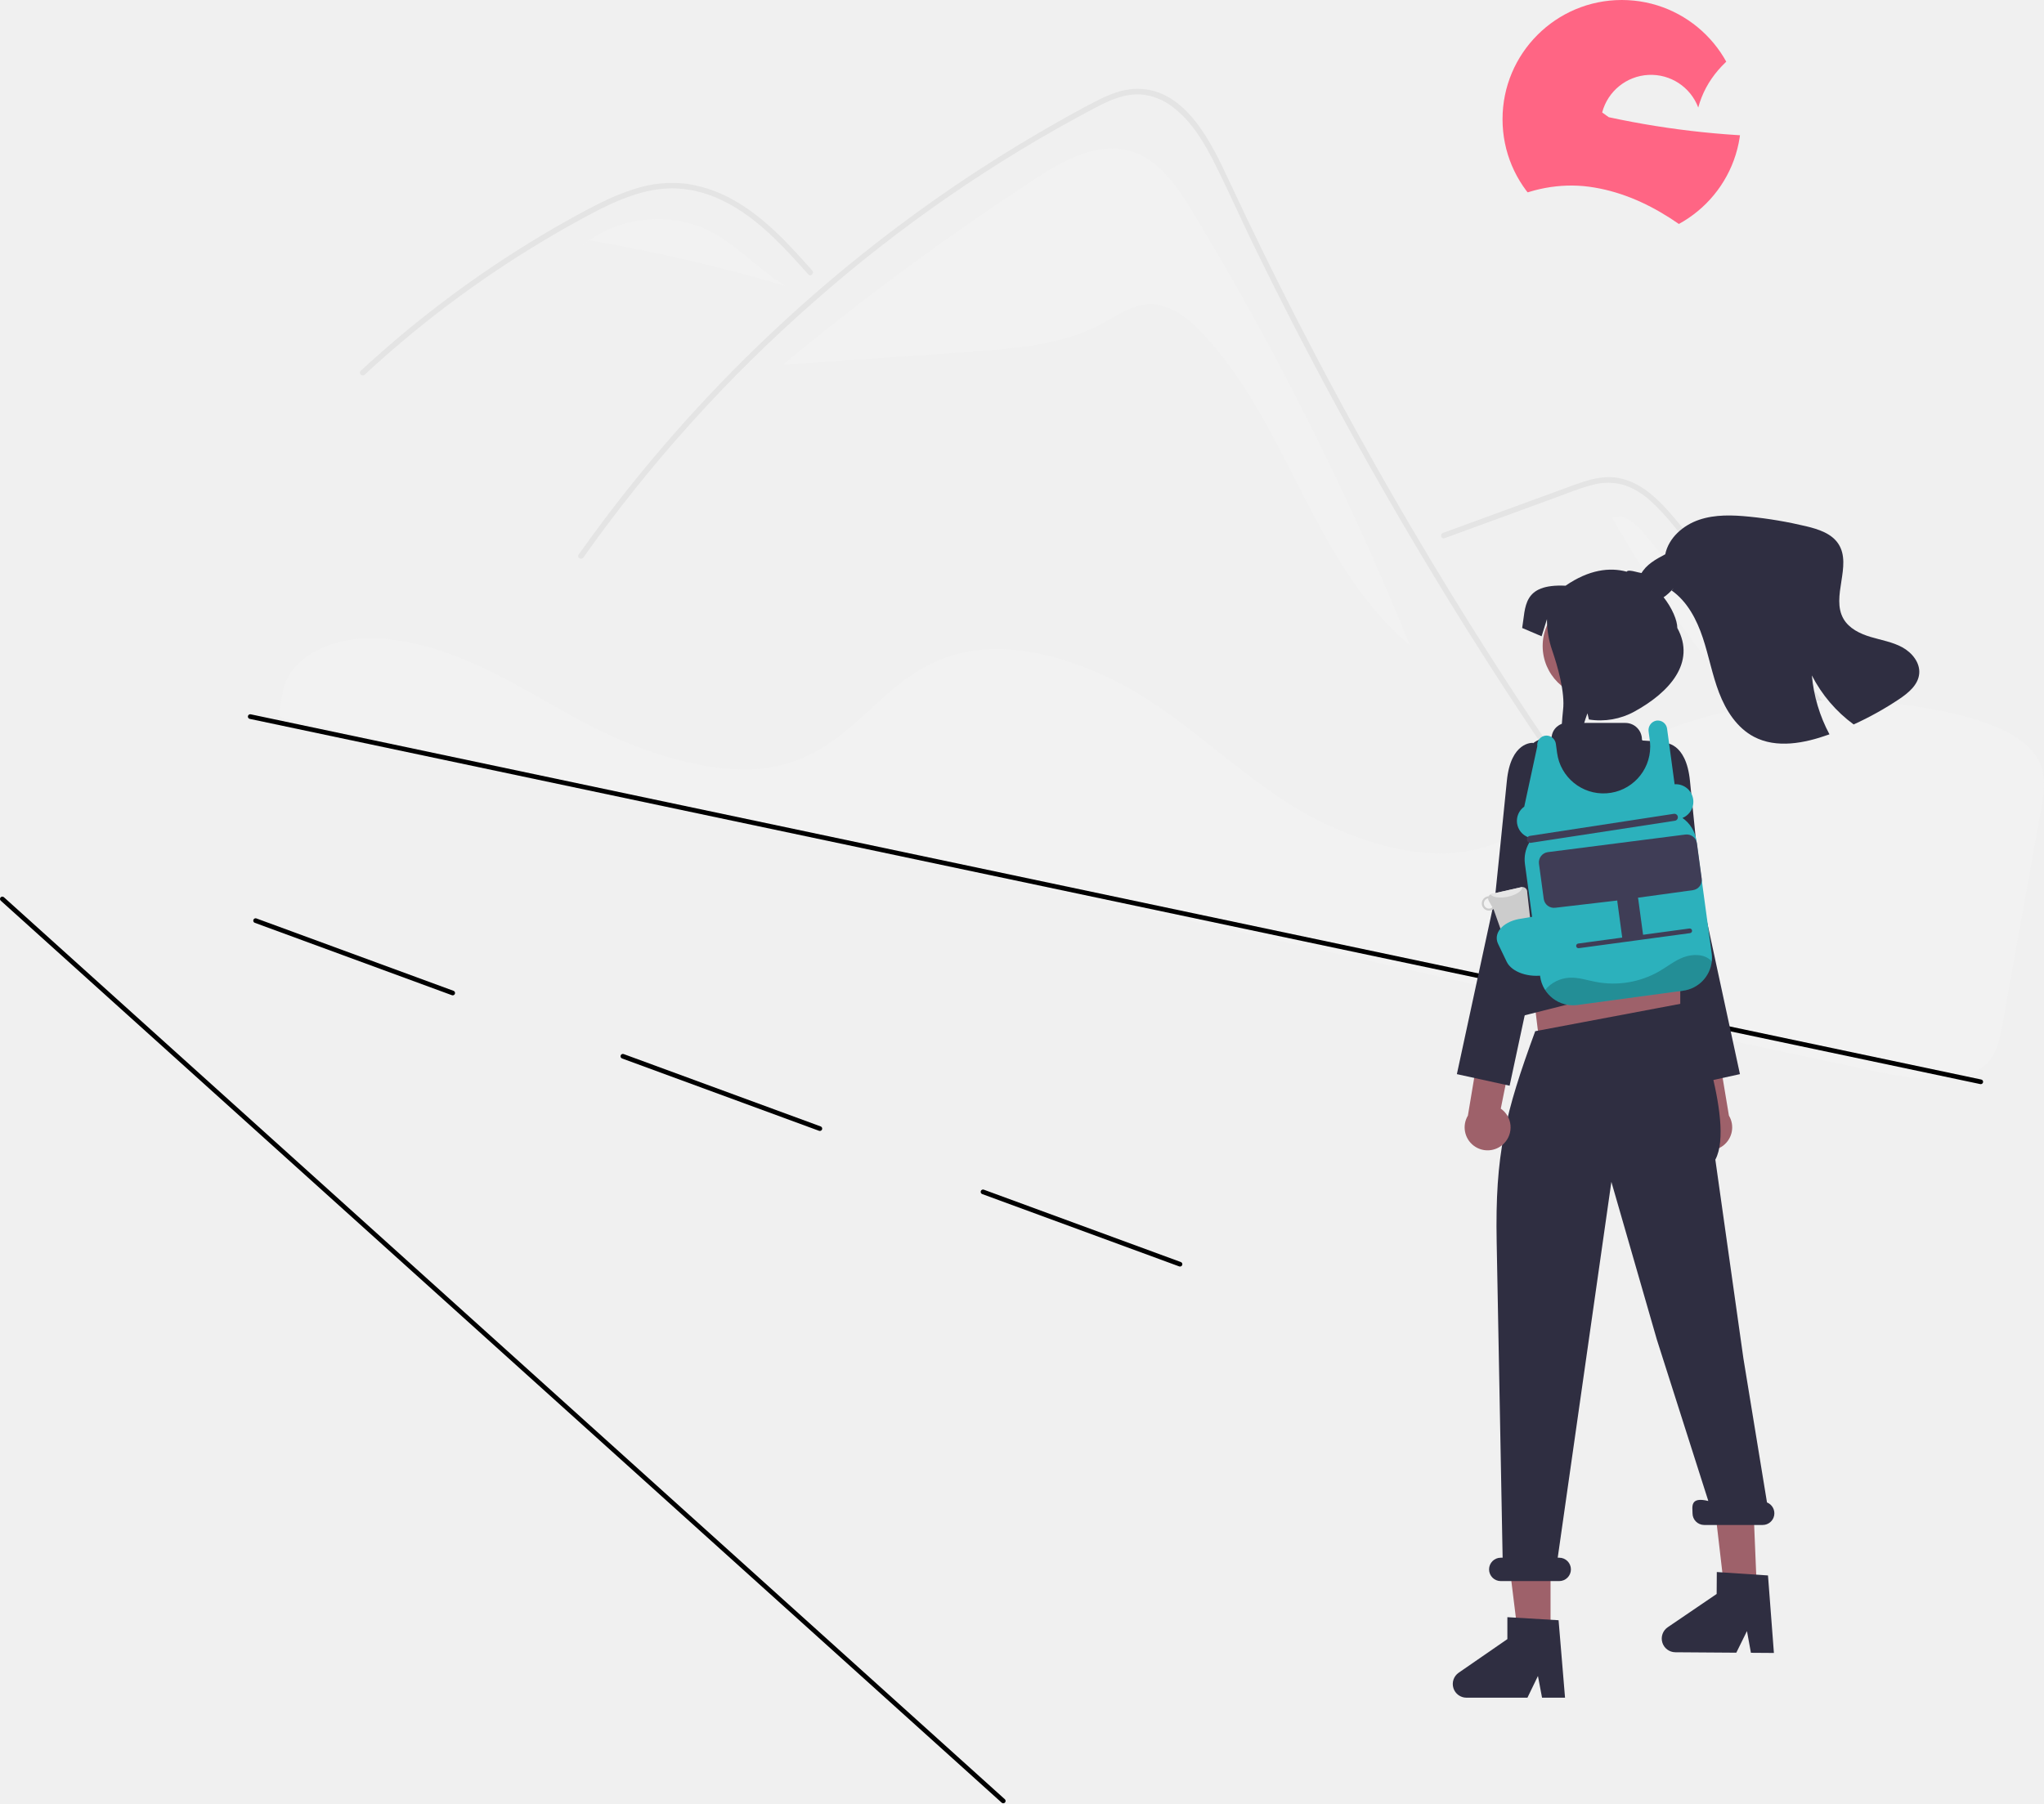
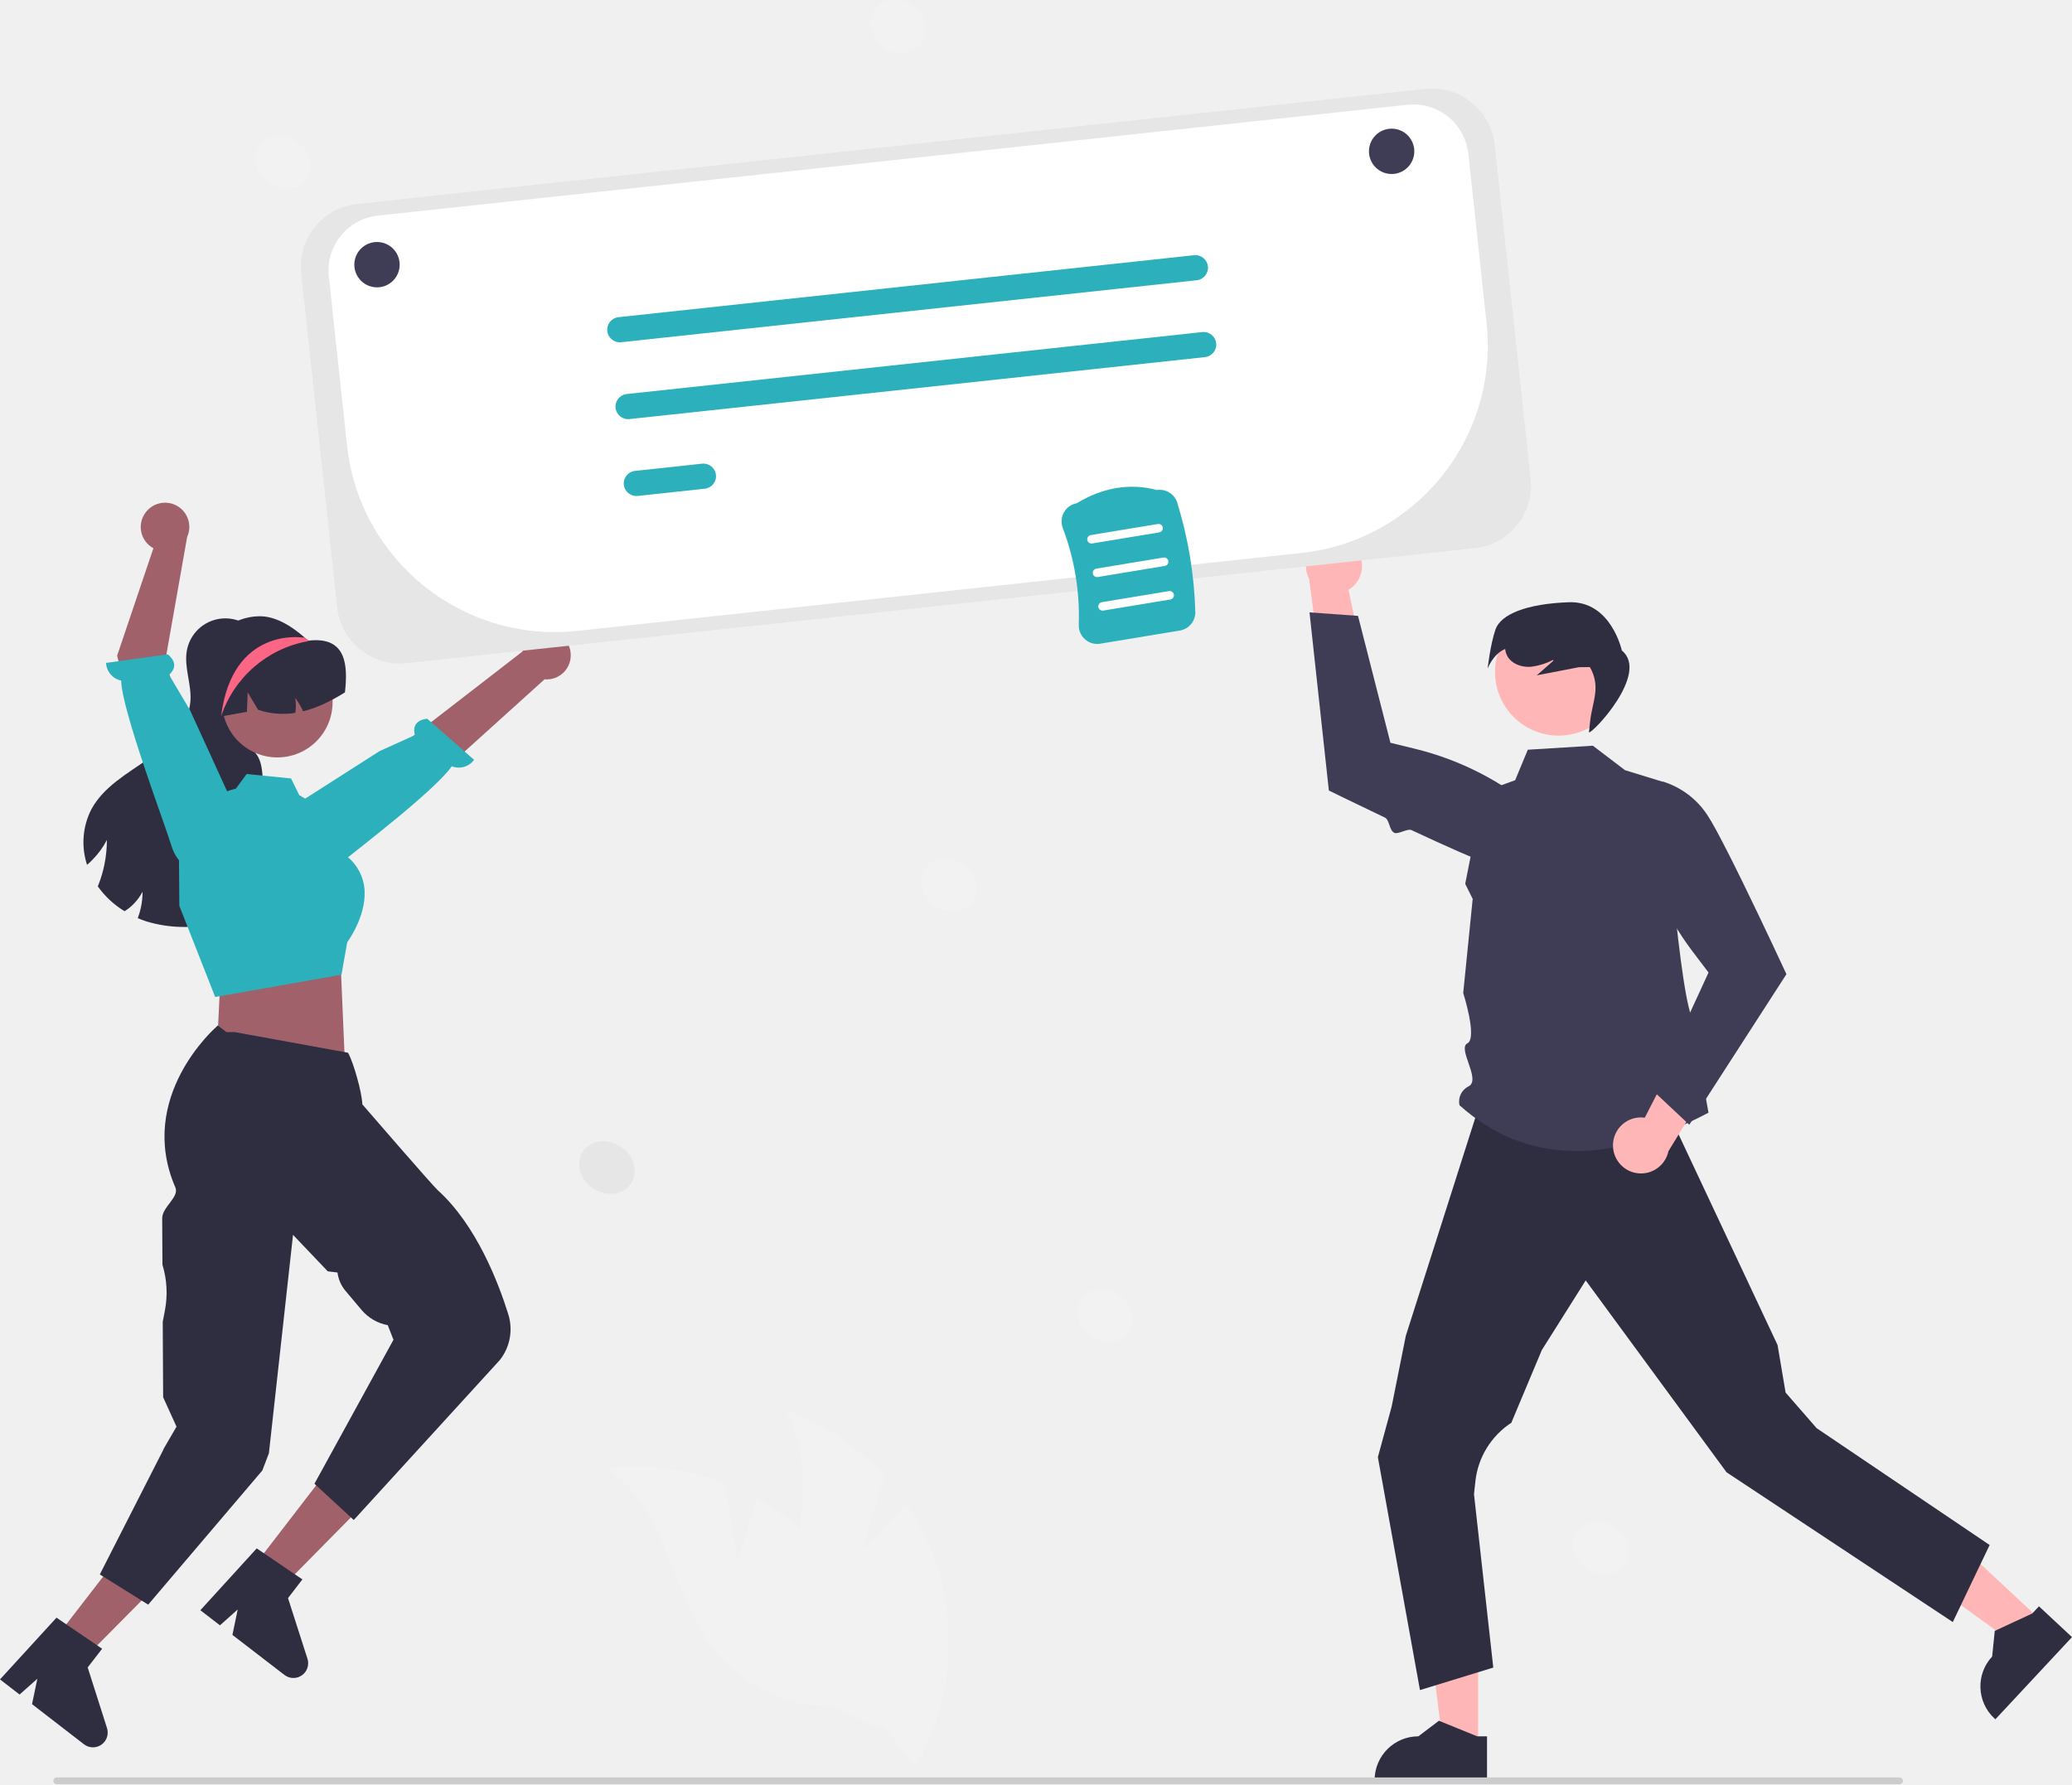
- <svg xmlns="http://www.w3.org/2000/svg" id="currentIllo" data-name="Layer 1" width="874.039" height="771.292" viewBox="0 0 874.039 771.292" class="injected-svg DownloadModal__ImageFile-sc-p17csy-5 iIfSkb grid_media">
-   <path d="M673.062,155.137c-6.611-10.934-14.444-22.608-26.712-26.178-14.207-4.135-28.802,4.079-41.181,12.184a1200.013,1200.013,0,0,0-106.794,78.684l.037.424q39.846-2.748,79.691-5.496c19.192-1.324,39.044-2.83,56.005-11.909,6.436-3.445,12.71-8.047,20.003-8.368,9.061-.398,16.962,5.93,23.17,12.541,36.727,39.109,47.355,98.916,88.558,133.276A1307.621,1307.621,0,0,0,673.062,155.137Z" transform="translate(-162.9803 -64.354)" fill="#f2f2f2" />
-   <path d="M898.816,486.852c-4.061-5.128-5.721-6.33-9.727-11.505Q840.159,412.063,797.108,344.504q-29.241-45.883-55.583-93.529-12.541-22.651-24.394-45.658-9.198-17.839-17.985-35.891c-1.675-3.437-3.303-6.891-4.923-10.352-3.817-8.139-7.563-16.318-11.585-24.346-4.583-9.151-10.162-18.744-18.578-24.891a25.346,25.346,0,0,0-13.204-5.081c-6.851-.443-13.173,2.386-19.115,5.476a615.324,615.324,0,0,0-120.996,83.438A629.917,629.917,0,0,0,412.444,302.789c-.869,1.241-2.924.055-2.047-1.193q5.18-7.325,10.565-14.492A633.399,633.399,0,0,1,582.67,136.269q15.73-10.194,32.051-19.431c5.484-3.106,10.992-6.171,16.594-9.048,5.492-2.821,11.324-5.358,17.598-5.452,21.351-.332,32.407,23.848,40,40.119q3.58,7.681,7.246,15.314,13.856,28.981,28.779,57.432,9.21,17.566,18.823,34.927,29.917,54.062,63.596,105.935c29.743,45.808,59.25,86.275,93.134,129.112C901.424,486.362,899.756,488.053,898.816,486.852Z" transform="translate(-162.9803 -64.354)" fill="#e4e4e4" />
-   <path d="M508.636,181.73c-1.24-1.383-2.473-2.766-3.722-4.149-9.846-10.889-20.411-21.652-33.931-27.894a49.228,49.228,0,0,0-20.624-4.781c-7.38.024-14.595,1.96-21.414,4.67-3.224,1.288-6.377,2.75-9.482,4.307-3.548,1.786-7.033,3.69-10.502,5.61q-9.767,5.405-19.281,11.284-18.93,11.699-36.674,25.184-9.198,6.993-18.017,14.445-8.202,6.922-16.073,14.216c-1.122,1.035-2.797-.64-1.675-1.675,1.383-1.288,2.782-2.568,4.18-3.832q5.927-5.358,12.043-10.51,11.153-9.411,22.884-18.096,18.242-13.513,37.74-25.192,9.743-5.832,19.755-11.174c2.015-1.075,4.054-2.126,6.116-3.121a97.502,97.502,0,0,1,14.54-5.919,51.724,51.724,0,0,1,21.96-2.157,57.173,57.173,0,0,1,20.261,7.009c13.275,7.42,23.572,18.894,33.591,30.091C511.323,181.184,509.655,182.867,508.636,181.73Z" transform="translate(-162.9803 -64.354)" fill="#e4e4e4" />
-   <path d="M780.643,294.569l31.811-11.635L828.249,277.157c5.144-1.881,10.276-4.023,15.593-5.37a24.6,24.6,0,0,1,14.114.18,32.529,32.529,0,0,1,11.008,6.824,89.337,89.337,0,0,1,9.029,9.642c3.439,4.133,6.827,8.308,10.23,12.47q21.068,25.765,41.86,51.755,20.792,25.989,41.306,52.198,20.564,26.274,40.845,52.767,2.484,3.246,4.965,6.494c.914,1.196,2.973.017,2.047-1.196q-20.431-26.76-41.147-53.3-20.767-26.604-41.82-52.982-21.053-26.378-42.391-52.527-5.316-6.515-10.649-13.015c-2.999-3.655-5.965-7.35-9.254-10.753-6.039-6.245-13.583-11.764-22.614-11.914-5.31-.088-10.448,1.597-15.381,3.381-5.318,1.924-10.624,3.884-15.935,5.826l-32.034,11.716-8.008,2.929c-1.421.52-.807,2.812.63,2.286Z" transform="translate(-162.9803 -64.354)" fill="#e4e4e4" />
-   <path d="M466.796,163.388c-16.166-8.308-36.868-6.681-51.723,3.699a737.726,737.726,0,0,1,83.932,19.589C487.555,179.967,478.599,169.455,466.796,163.388Z" transform="translate(-162.9803 -64.354)" fill="#f2f2f2" />
-   <path d="M414.914,167.059l-3.112,2.53c1.053-.885,2.147-1.715,3.271-2.501C415.02,167.078,414.967,167.068,414.914,167.059Z" transform="translate(-162.9803 -64.354)" fill="#f2f2f2" />
-   <path d="M867.766,294.685c-3.131-3.812-6.517-7.803-11.201-9.351l-4.373.172A496.015,496.015,0,0,0,984.306,436.543Q926.036,365.614,867.766,294.685Z" transform="translate(-162.9803 -64.354)" fill="#f2f2f2" />
-   <path d="M667.565,606.081a.992.992,0,0,1-.345-.062l-84.261-30.953a1.0 1,0,0,1,.689-1.877L667.91,604.142a1.0 1,0,0,1-.345,1.938Z" transform="translate(-162.9803 -64.354)" />
-   <path d="M513.565,548.081a.992.992,0,0,1-.345-.062l-84.261-30.953a1.0 1,0,0,1,.689-1.877L513.91,546.142a1.0 1,0,0,1-.345,1.938Z" transform="translate(-162.9803 -64.354)" />
-   <path d="M356.565,490.081a.992.992,0,0,1-.345-.062l-84.261-30.953a1.0 1,0,1,1,.689-1.877L356.91,488.142a1.0 1,0,0,1-.345,1.938Z" transform="translate(-162.9803 -64.354)" />
-   <path d="M340.778,339.738c-3.513-.785-7.07-1.405-10.583-1.837l-.511-.063c-23.321-2.777-43.01,6.958-45.796,22.645l-.495,2.838c-.309,1.795-.643,3.725-1.04,5.86-.192,1.054.867,2.132,2.407,2.476L845.649,497.037c39.607,8.564,79.087,17.024,117.337,25.144a177.652,177.652,0,0,0,21.711,3.511c10.927.926,18.927-.293,24.46-3.725l.001 0c6.877-4.253,8.607-11.157,10.019-19.078,2.846-15.997,5.877-32.793,8.897-49.538,2.661-14.758,5.316-29.477,7.832-43.574,1.478-8.369,2.281-15.869-2.879-22.891-5.596-7.598-17.581-13.494-35.623-17.527-.218-.049-.434-.097-.655-.145-56.592-12.407-117.619-2.55-151.854,24.53-3.942,3.118-7.734,6.553-11.401,9.875a158.915,158.915,0,0,1-17.302,14.232,66.95,66.95,0,0,1-10.666,5.986c-.257.125-.548.255-.851.372-.705.318-1.433.613-2.135.865a62.042,62.042,0,0,1-12.655,3.397l-.431.065c-.326.056-.678.107-1.027.147a68.206,68.206,0,0,1-7.479.589c-10.812.309-22.585-1.669-34.991-5.882a151.752,151.752,0,0,1-32.578-15.751c-10.814-6.914-20.639-14.717-30.141-22.263-4.173-3.316-8.49-6.743-12.828-10.046-.815-.622-1.618-1.23-2.434-1.842-5.313-3.969-10.177-7.354-14.871-10.348a146.281,146.281,0,0,0-37.143-17.035c-13.864-4.03-26.63-5.128-37.931-3.275a60.649,60.649,0,0,0-9.253,2.27c-13.923,4.597-23.917,13.74-33.581,22.583-12.021,10.999-24.453,22.373-44.611,25.204-23.263,3.273-53.836-7.081-74.693-17.866-6.557-3.391-13.045-7.056-19.318-10.601q-3.801-2.148-7.611-4.28c-4.993-2.785-9.099-4.982-12.918-6.915l-1.208-.614c-.673-.337-1.346-.675-2.034-1.007-4.55-2.238-8.825-4.154-13.075-5.86l-1.004-.409c-2.021-.785-3.918-1.486-5.788-2.137l-.747-.259A109.236,109.236,0,0,0,340.778,339.738Z" transform="translate(-162.9803 -64.354)" fill="#f2f2f2" />
-   <path d="M1009.981,528.062a1.009,1.009,0,0,1-.208-.021l-740-156.208a1,1,0,0,1,.413-1.957l740,156.208a1,1,0,0,1-.206,1.979Z" transform="translate(-162.9803 -64.354)" />
-   <circle cx="693.5" cy="51" r="51" fill="#ff6584" />
-   <path d="M948.516,76.224c-24.717-3.341-52.935,10.019-59.341,34.124a21.597,21.597,0,0,0-41.093,2.109l2.83,2.027a372.275,372.275,0,0,0,160.659-.726C994.377,95.688,973.233,79.565,948.516,76.224Z" transform="translate(-162.9803 -64.354)" fill="#f0f0f0" />
-   <path d="M842.516,144.224c-24.717-3.341-52.935,10.019-59.341,34.124a21.597,21.597,0,0,0-41.093,2.109l2.83,2.027a372.275,372.275,0,0,0,160.659-.726C888.377,163.688,867.233,147.565,842.516,144.224Z" transform="translate(-162.9803 -64.354)" fill="#f0f0f0" />
-   <path d="M886.872,553.437a9.76,9.76,0,0,1,1.357-14.904L872.689,461.346l17.161,5.51,12.439,74.659A9.813,9.813,0,0,1,886.872,553.437Z" transform="translate(-162.9803 -64.354)" fill="#9e616a" />
-   <path d="M863.926,390.13l10.648-8.037s9.393-.665,11.056,16.274,5.079,49.95,5.079,49.95l16.293,75.463-22.554,4.95-17.451-81.438-10.469-24.184Z" transform="translate(-162.9803 -64.354)" fill="#2f2e41" />
-   <polygon points="718.5 449 658.5 448 653.5 407 718.5 407 718.5 449" fill="#9e616a" />
-   <polygon points="663.032 699.832 649.181 699.831 642.591 646.404 663.034 646.405 663.032 699.832" fill="#9e616a" />
-   <polygon points="751.276 680.645 737.425 680.548 731.21 627.076 749.225 631.209 751.276 680.645" fill="#9e616a" />
-   <polygon points="707.954 371.691 711.092 379.851 710.465 388.011 649.04 409.286 652.088 373.574 658.993 365.414 707.954 371.691" fill="#ffb6b6" />
-   <circle cx="681.602" cy="276.32" r="21.938" fill="#9e616a" />
-   <path d="M832.208,790.486h-9.829l-1.754-9.279-4.493,9.279H790.064a5.86,5.86,0,0,1-3.33-10.682l20.817-14.377v-9.381l21.896,1.307Z" transform="translate(-162.9803 -64.354)" fill="#2f2e41" />
-   <path d="M921.523,771.351l-9.828-.069-1.689-9.292-4.558,9.248-26.067-.182a5.86,5.86,0,0,1-3.255-10.705l20.917-14.231.066-9.381,21.886,1.46Z" transform="translate(-162.9803 -64.354)" fill="#2f2e41" />
-   <path d="M918.566,706.973l-10.086-61.619-12-85c8.788-16.32-11-67-11-67l-2.793.134L819.467,505.415l.014-.061c-12.931,35.268-17.215,52.691-16.506,90.248l2.547,135.01h-.799a5,5,0,0,0,0,10h25a5,5,0,0,0,0-10h-.645l22.947-160.757L871.48,637.354l22,69c-8-2-6.758,2.634-6.758,5.258a5,5,0,0,0,5,5h25a4.995,4.995,0,0,0,1.844-9.639Z" transform="translate(-162.9803 -64.354)" fill="#2f2e41" />
-   <path d="M890.403,495.979l-2-20a3.987,3.987,0,0,0-3.605-2.995c-.833-9.527-4.339-50.629-4.549-52.421l-.008-.076-1.594-34.058a5.037,5.037,0,0,0-4.703-4.79l-8.421-.55a.446.446,0,0,1-.431-.445,7.081,7.081,0,0,0-7.081-7.081H833.08a6.63,6.63,0,0,0-6.576,5.804.44.44,0,0,1-.448.396l-.003-0a11.845,11.845,0,0,0-11.915,9.824c-3.408,19.831-10.239,64.84-6.862,89.862,1.176,8.711-1.359,1.812-1.803,9.1a5.365,5.365,0,0,0,1.336,3.89c-2.058.598-2.856,2.821-2.328,4.916l-.438-.108a4,4,0,0,0,4.856,2.901L885.502,480.836C887.644,480.296,890.943,498.121,890.403,495.979Z" transform="translate(-162.9803 -64.354)" fill="#2f2e41" />
-   <path d="M806.089,553.437a9.76,9.76,0,0,0-1.357-14.904l15.54-77.187-17.161,5.51-12.439,74.659A9.813,9.813,0,0,0,806.089,553.437Z" transform="translate(-162.9803 -64.354)" fill="#9e616a" />
-   <path d="M829.034,390.13l-10.648-8.037s-9.393-.665-11.056,16.274-5.079,49.95-5.079,49.95l-16.293,75.463,22.554,4.95,17.451-81.438,10.469-24.184Z" transform="translate(-162.9803 -64.354)" fill="#2f2e41" />
-   <path d="M868.076,321.166c4.087,1.217,7.9-2.202,10.745-5.441l-1.011,1.2c6.692,4.713,10.693,12.39,13.289,20.161,2.596,7.763,4.044,15.894,6.975,23.546,2.93,7.643,7.66,15.037,14.9,18.85,9.699,5.107,21.583,2.785,31.9-.9.137-.051.266-.094.403-.146a65.737,65.737,0,0,1-7.523-25.191,59.771,59.771,0,0,0,17.873,20.967,137.213,137.213,0,0,0,19.381-10.779c3.984-2.665,8.183-6.109,8.645-10.882.471-4.738-3.067-9.065-7.24-11.344-4.173-2.279-8.971-3.05-13.529-4.421-4.55-1.362-9.194-3.599-11.584-7.711-5.509-9.459,3.761-22.8-2.151-32.02-2.913-4.533-8.568-6.349-13.812-7.609a182.606,182.606,0,0,0-24.317-4.104c-7.189-.72-14.617-.985-21.455,1.328-6.838,2.313-13.041,7.686-14.506,14.763-3.993,2.099-8.217,4.421-10.359,8.405C862.558,313.815,863.749,319.881,868.076,321.166Z" transform="translate(-162.9803 -64.354)" fill="#2f2e41" />
-   <path d="M874.177,319.572c3.914,4.903,6.044,10.205,6.044,13.38,8.13,14.859-3.496,27.623-18.356,35.753a30.443,30.443,0,0,1-19.45,3.391l-.622-2.654-.842,2.39s-9.675,31.954-12.866,33.828c1.211-5.687,2.598-32.017,3.272-37.567.933-7.554-2.32-18.799-4.667-25.638a40.366,40.366,0,0,1-2.21-13.1v-.195l-2.285,7.34-8.319-3.549c1.548-8.878,0-18.956,18.556-18.082,10.036-6.902,18.873-7.953,26.133-5.996.937-1.448,6.339,1.264,7.9.502" transform="translate(-162.9803 -64.354)" fill="#2f2e41" />
-   <path d="M894.95,475.58a14.211,14.211,0,0,1-12.22,12.5l-45.17,6.12a14.224,14.224,0,0,1-15.99-12.18l-6.51-48.14a14.175,14.175,0,0,1,1.8-9.04l-.31-2.34a7.49,7.49,0,0,1-1.78-13.14l5.58-25.85a4.007,4.007,0,0,1,3.82-4.54,4.113,4.113,0,0,1,4.13,3.63l.51,3.8a20.001,20.001,0,0,0,39.82-2.66,20.672,20.672,0,0,0-.18-2.71l-.5-3.74a4.15,4.15,0,0,1,3.18-4.69,3.999,3.999,0,0,1,4.71,3.4l3.23,23.8a7.492,7.492,0,0,1,3.35,14.41,14.165,14.165,0,0,1,5.97,9.74l6.52,48.15A14,14,0,0,1,894.95,475.58Z" transform="translate(-162.9803 -64.354)" fill="#2cb1bc" />
-   <path d="M815.906,423.559a1.502,1.502,0,0,1,1.285-1.688l61.566-9.437a1.5,1.5,0,1,1,.402,2.973l-61.566,9.437A1.502,1.502,0,0,1,815.906,423.559Z" transform="translate(-162.9803 -64.354)" fill="#3f3d56" />
-   <path d="M823.101,448.829l-2.035-15.036a4.413,4.413,0,0,1,3.782-4.965l58.801-7.522a4.413,4.413,0,0,1,4.965,3.782l2.035,15.036a4.413,4.413,0,0,1-3.782,4.965L863.381,448.32a4.413,4.413,0,0,1,.117.489l2.079,15.36,19.819-2.682a1,1,0,1,1,.268,1.982l-19.819,2.682-8.919,1.207L838.098,469.906a1,1,0,0,1-.268-1.982l18.828-2.548-2.079-15.36a4.414,4.414,0,0,1-.017-.502l-26.496,3.097A4.413,4.413,0,0,1,823.101,448.829Z" transform="translate(-162.9803 -64.354)" fill="#3f3d56" />
-   <path d="M591.98,835.646a.998.998,0,0,1-.669-.257l-428-385.792a1,1,0,0,1,1.339-1.486l428,385.792a1,1,0,0,1-.67,1.743Z" transform="translate(-162.9803 -64.354)" />
-   <path d="M816.03,445.94a2.026,2.026,0,0,0-2.15-2.17,1.864,1.864,0,0,0-.32.04l-12.66,2.86a2.085,2.085,0,0,0-1.34,1.03,2.606,2.606,0,0,0-.55.08,3.076,3.076,0,1,0,1.36,6,3.118,3.118,0,0,0,1.24-.6l4.29,12.08a2.015,2.015,0,0,0,2.21.97l8.23-1.86a2.043,2.043,0,0,0,1.57-1.82Zm-15.85,6.98a2.2,2.2,0,0,1-.98-4.29c.04-.01.08,0,.12-.01a2.071,2.071,0,0,0,.27,1.04L801.16,452.4A2.071,2.071,0,0,1,800.18,452.92Z" transform="translate(-162.9803 -64.354)" fill="#ccc" />
-   <path d="M813.88,443.77c.12,1.6-2.62,3.44-6.29,4.17-3.37.69-6.39.21-7.24-1.05a1.919,1.919,0,0,1,.55-.22l12.66-2.86A1.864,1.864,0,0,1,813.88,443.77Z" transform="translate(-162.9803 -64.354)" fill="#e6e6e6" />
-   <path d="M807.264,475.724l-3.675-7.646c-2.153-4.479,1.789-9.245,8.787-10.624L821,456l3.607,25.202-.747.147C816.862,482.727,809.417,480.203,807.264,475.724Z" transform="translate(-162.9803 -64.354)" fill="#2cb1bc" />
-   <g opacity="0.2">
-     <path d="M894.95,475.58a14.211,14.211,0,0,1-12.22,12.5l-45.17,6.12a14.208,14.208,0,0,1-13.87-6.42,14.512,14.512,0,0,1,10.36-5.24c3.88-.2,7.64,1.09,11.44,1.81a39.589,39.589,0,0,0,26.83-4.45c3.53-2.05,6.71-4.67,10.59-6.13,3.88-1.45,8.89-1.4,11.7,1.43A4.033,4.033,0,0,1,894.95,475.58Z" transform="translate(-162.9803 -64.354)" />
-   </g>
+ <svg xmlns="http://www.w3.org/2000/svg" id="currentIllo" data-name="Layer 1" width="731.077" height="629.614" viewBox="0 0 731.077 629.614" class="injected-svg DownloadModal__ImageFile-sc-p17csy-5 iIfSkb grid_media">
+   <path d="M538.567,682.174l7.985-26.005A87.77,87.77,0,0,0,511.468,632.663c13.124,21.743.407,50.108,5.706,74.946a52.794,52.794,0,0,0,28.277,35.978l12.117,15.014a88.466,88.466,0,0,0,6.502-73.787,85.453,85.453,0,0,0-9.894-19.018C546.976,674.261,538.567,682.174,538.567,682.174Z" transform="translate(-234.4615 -135.193)" fill="#f2f2f2" />
+   <path d="M494.662,685.496,490.211,658.66a87.77,87.77,0,0,0-41.885-5.392c21.444,13.608,22.711,44.667,38.532,64.535A52.794,52.794,0,0,0,528.213,737.394l17.541,8.034a88.466,88.466,0,0,0-27.088-68.942,85.453,85.453,0,0,0-17.337-12.609C498.659,674.664,494.662,685.496,494.662,685.496Z" transform="translate(-234.4615 -135.193)" fill="#f2f2f2" />
+   <polygon points="521.537 616.734 509.237 616.733 503.386 569.293 521.539 569.294 521.537 616.734" fill="#ffb6b6" />
+   <path d="M759.135,763.849l-39.658-.001v-.502a15.437,15.437,0,0,1,15.436-15.436h.001l7.244-5.496,13.516,5.497,3.462 0Z" transform="translate(-234.4615 -135.193)" fill="#2f2e41" />
+   <polygon points="720.217 571.872 711.831 580.869 673.137 552.804 685.514 539.526 720.217 571.872" fill="#ffb6b6" />
+   <path d="M965.538,712.899l-27.04,29.01-.367-.342a15.437,15.437,0,0,1-.768-21.816l.001-.001.919-9.046,13.236-6.14,2.36-2.532Z" transform="translate(-234.4615 -135.193)" fill="#2f2e41" />
+   <path d="M936.479,680.403l-13,27.189L843.65,654.738l-11.613-15.823-38.079-51.882-15.479,24.561-10.771,25.675,0,0a28.302,28.302,0,0,0-12.675,20.654l-.493,4.546,6.806,61.182-25.868,7.943-14.856-82.19,4.856-17.81,5-25,25.174-79h67.364l38.638,82.242,2.824,16.758,10.955,12.573Z" transform="translate(-234.4615 -135.193)" fill="#2f2e41" />
+   <path d="M796.483,398.341l11.34,8.635,13.676,4.203s5.654,79.528,10.748,84.623.5,5.231,1.524,11.849,3.512,20.184,3.512,20.184c-34.387,18.203-64.032,18.691-87.845-2.609a5.931,5.931,0,0,1,3.236-6.695c4.432-2.352-4.086-13.328-.464-15.163s-1.472-17.755-1.472-17.755l3.342-33.216-2.64-5.31,6.443-32.489,11.18-4.083,4.466-10.76Z" transform="translate(-234.4615 -135.193)" fill="#3f3d56" />
+   <path d="M803.587,539.69a9.83,9.83,0,0,1,11.207-10.08l15.982-31.064,8.904,15.82L823.139,541.439a9.884,9.884,0,0,1-19.551-1.749Z" transform="translate(-234.4615 -135.193)" fill="#ffb6b6" />
+   <path d="M830.502,532.091l34.278-53.127-.113-.244c-.129-.28-7.892-17.045-15.413-32.4-1.158-2.365-2.311-4.696-3.429-6.928q-.724-1.445-1.426-2.83c-3.159-6.228-5.919-11.375-7.566-13.82a29.015,29.015,0,0,0-15.375-11.664l-.159-.041-.151.063a14.724,14.724,0,0,0-8.763,16.198,104.296,104.296,0,0,0,19.353,43.755l5.557,7.325-19.312,41.985Z" transform="translate(-234.4615 -135.193)" fill="#3f3d56" />
+   <path d="M712.628,328.445a9.83,9.83,0,0,1-2.359,14.888l7.146,34.195-16.879-6.683-4.198-31.448A9.884,9.884,0,0,1,712.628,328.445Z" transform="translate(-234.4615 -135.193)" fill="#ffb6b6" />
+   <path d="M696.505,351.296l6.826,62.857.242.119c.199.098,8.847,4.339,19.461,9.391,1.791.852,1.534,4.543,3.405,5.426,1.289.608,4.693-1.597,5.996-.988,11.602,5.426,23.334,10.702,28.01,12.131a29.015,29.015,0,0,0,19.289-.621l.149-.068.078-.144a14.724,14.724,0,0,0-3.392-18.101A104.296,104.296,0,0,0,733.982,399.492l-8.929-2.191-11.436-44.776Z" transform="translate(-234.4615 -135.193)" fill="#3f3d56" />
+   <circle cx="549.931" cy="237.156" r="22.431" fill="#ffb6b6" />
+   <path d="M762.123,357.318c1.845-5.367,11.027-9.089,25.914-9.606S806.699,364.738,806.699,364.738c9.938,8.062-10.612,29.645-11.606,28.868l.447-4.055c.74-6.717,3.885-11.958-.115-18.958l-3.841.044q-7.441,1.431-14.882,2.862l5.873-5.171-.166-.256a22.726,22.726,0,0,1-8.017,2.434c-3.157.186-6.607-1.071-8.119-3.848a6.466,6.466,0,0,1-.725-2.46c-4.257,1.701-6.203,6.948-6.203,6.948S760.278,362.685,762.123,357.318Z" transform="translate(-234.4615 -135.193)" fill="#2f2e41" />
+   <path d="M324.835,358.664a12.015,12.015,0,0,0-.981-1.099c.085-.117.171-.245.256-.363Z" transform="translate(-234.4615 -135.193)" fill="#2f2e41" />
+   <path d="M329.197,448.88c-3.669,6.517-10.997,10.154-18.261,11.936a45.628,45.628,0,0,1-24.821-.48c-1.024-.331-2.048-.715-3.04-1.141a26.191,26.191,0,0,0,1.131-3.893,26.702,26.702,0,0,0,.555-5.45,17.207,17.207,0,0,1-3.104,4.277,15.695,15.695,0,0,1-3.253,2.613,31.947,31.947,0,0,1-9.44-8.768c.16-.395.32-.789.469-1.184a42.552,42.552,0,0,0,1.835-6.336,43.324,43.324,0,0,0,.907-8.864,27.851,27.851,0,0,1-5.056,6.954,22.669,22.669,0,0,1-1.941,1.845,25.523,25.523,0,0,1,1.536-19.637c4.224-7.808,12.416-12.448,19.711-17.493,7.306-5.045,14.613-11.872,15.231-20.735.416-5.984-2.357-11.978-1.248-17.866a13.804,13.804,0,0,1,23.445-7.093c-4.139,5.866-8.256,11.936-9.93,18.911-1.707,7.104-.309,15.434,5.291,20.138,1.92,1.621,4.277,2.773,5.76,4.8,1.973,2.688,1.984,6.272,2.304,9.578.64,6.432,2.741,12.618,3.872,18.986C332.291,436.336,332.355,443.237,329.197,448.88Z" transform="translate(-234.4615 -135.193)" fill="#2f2e41" />
+   <polygon points="19.519 578.195 29.254 585.716 62.898 551.747 48.53 540.646 19.519 578.195" fill="#a0616a" />
+   <path d="M254.395,706.039l16.098,10.972-5.094,6.593,6.823,21.409a5.204,5.204,0,0,1-8.141,5.699l-18.32-14.156,1.881-8.961-6.272,5.569-6.907-5.337Z" transform="translate(-234.4615 -135.193)" fill="#2f2e41" />
+   <path d="M303.369,377.614a23.236,23.236,0,1,0,39.966-16.117l-.112-.111c-.186-.195-.372-.39-.567-.576a.009.009,0,0,1-.009-.009c-.242-.223-.483-.446-.734-.66-4.09-3.588-9.837-7.482-15.702-7.482C313.375,352.659,303.369,364.778,303.369,377.614Z" transform="translate(-234.4615 -135.193)" fill="#2f2e41" />
+   <path d="M435.811,365.681a8.511,8.511,0,0,1-9.217,9.24l-57.538,51.951-9.902-15.638,59.672-46.149a8.557,8.557,0,0,1,16.985.596Z" transform="translate(-234.4615 -135.193)" fill="#a0616a" />
+   <path d="M344.465,442.554s2.141,3.954,9.454-2.151c5.854-4.888,33.903-26.107,39.945-34.803a6.686,6.686,0,0,0,7.872-2.286L385.18,388.814c-4.954.57-4.847,3.898-4.332,5.787l-12.489,5.658-32.25,20.61,6.756,18.854Z" transform="translate(-234.4615 -135.193)" fill="#2cb1bc" />
+   <polygon points="78.761 343.789 77.555 349.532 76.531 370.716 121.615 373.194 120.215 340.612 115.845 333.432 78.761 343.789" fill="#a0616a" />
+   <circle cx="97.868" cy="247.797" r="19.484" fill="#a0616a" />
+   <path d="M297.738,454.858l-.12-16.196a25.776,25.776,0,0,1,19.962-25.124l.074-.017,3.853-5.191,15.653,1.566,2.869,5.864,11.343,6.754,4.367,14.039a16.602,16.602,0,0,1,7.174,11.119c1.483,9.471-5.148,18.946-5.937,20.033l-2.032,11.446-44.21,7.801-.359.045Z" transform="translate(-234.4615 -135.193)" fill="#2cb1bc" />
+   <path d="M356.173,379.517a66.428,66.428,0,0,1-7.061,3.893,40.632,40.632,0,0,1-7.701,2.784,26.617,26.617,0,0,0-2.773-4.725,17.184,17.184,0,0,1,.021,5.28,27.507,27.507,0,0,1-13.13-1.077l-3.669-6.154-.277,6.869c-3.04.555-6.069,1.077-9.109,1.621-.181.021-.363.064-.533.096-1.888-8.512.789-17.887,6.741-23.562a21.445,21.445,0,0,1,22.527-4.373c.48.192.971.405,1.44.629a.01.01,0,0,0,.011.011c.277.139.512.469.821.437C356.791,359.762,357.218,370.087,356.173,379.517Z" transform="translate(-234.4615 -135.193)" fill="#2f2e41" />
+   <polygon points="89.297 553.071 99.047 560.572 132.623 526.535 118.233 515.464 89.297 553.071" fill="#a0616a" />
+   <path d="M325.042,681.594,341.162,692.533l-5.081,6.603,6.866,21.395a5.204,5.204,0,0,1-8.129,5.715l-18.349-14.119,1.863-8.965-6.261,5.581-6.918-5.323Z" transform="translate(-234.4615 -135.193)" fill="#2f2e41" />
+   <path d="M292.12,646.722l-0-.127,4.621-7.963-4.718-10.365-.142-26.631.765-3.998a33.632,33.632,0,0,0-.872-16.158l0,0-.086-16.21c-.166-4.061,6.125-7.632,4.658-11.018-13.866-31.999,14.16-56.41,14.349-56.606l.573-.595,3.107,2.354,2.958.004,39.912,7.273.288.537c1.57,2.944,4.599,13.093,4.779,17.686,1.989,2.303,24.647,28.521,26.661,30.343,13.611,12.315,21.404,32.698,24.837,43.753a17.555,17.555,0,0,1-3.006,16.143L359.276,671.582l-13.866-12.8,27.881-50.805-2.01-5.155a15.843,15.843,0,0,1-9.237-5.366l-5.646-6.701a12.529,12.529,0,0,1-2.86-6.517l-3.424-.412L337.851,570.95l-8.508,77.052-2.313,6.087-40.284,47.359L269.679,690.781Z" transform="translate(-234.4615 -135.193)" fill="#2f2e41" />
+   <path d="M285.968,315.87a8.511,8.511,0,0,0,2.623,12.785l-12.809,37.922,10.46,40.187,16.866-7.625-10.408-30.312,7.787-44.122a8.557,8.557,0,0,0-14.519-8.835Z" transform="translate(-234.4615 -135.193)" fill="#a0616a" />
+   <path d="M301.407,439.876s-3.961,2.127-6.716-6.992c-2.206-7.301-17.216-46.94-17.486-57.526a6.686,6.686,0,0,1-5.321-6.236l21.8-3.017c3.825,3.198,1.908,5.92.439,7.215l7.425,12.577,15.519,33.953L304.297,438.389Z" transform="translate(-234.4615 -135.193)" fill="#2cb1bc" />
+   <path d="M312.468,388.005A39.634,39.634,0,0,1,342.982,361.488c.028-.009.121-.046.242-.102.074-.047.167-.093.26-.139-.279-.158-.548-.297-.827-.437a.009.009,0,0,1-.009-.009c-.242-.223-.483-.446-.734-.66l-.706.028S316.381,356.237,312.468,388.005Z" transform="translate(-234.4615 -135.193)" fill="#fd6584" />
+   <ellipse cx="624.318" cy="599.483" rx="8.857" ry="10.195" transform="translate(-455.0757 652.0179) rotate(-56.36398)" fill="#f2f2f2" />
+   <ellipse cx="569.318" cy="447.483" rx="8.857" ry="10.195" transform="translate(-353.0592 538.4215) rotate(-56.36398)" fill="#f2f2f2" />
+   <ellipse cx="799.318" cy="681.483" rx="8.857" ry="10.195" transform="translate(-445.2818 834.2972) rotate(-56.36398)" fill="#f2f2f2" />
+   <ellipse cx="334.318" cy="192.483" rx="8.857" ry="10.195" transform="translate(-245.583 229.0152) rotate(-56.36398)" fill="#f2f2f2" />
+   <ellipse cx="551.318" cy="144.483" rx="8.857" ry="10.195" transform="translate(-108.8191 388.2715) rotate(-56.36398)" fill="#f2f2f2" />
+   <ellipse cx="448.618" cy="547.197" rx="8.857" ry="10.195" transform="translate(-489.9215 482.4108) rotate(-56.36398)" fill="#e6e6e6" />
+   <path d="M904.729,764.807h-650.294a1.191,1.191,0,0,1,0-2.381h650.294a1.191,1.191,0,0,1,0,2.381Z" transform="translate(-234.4615 -135.193)" fill="#ccc" />
+   <path d="M375.47,369.355a22.24,22.24,0,0,1-22.045-19.831L340.73,231.618a22.23,22.23,0,0,1,19.701-24.455l376.954-40.588a22.23,22.23,0,0,1,24.456,19.7L774.536,304.181a22.231,22.231,0,0,1-19.701,24.456l-.054-.497.054.497L377.881,369.225A22.494,22.494,0,0,1,375.47,369.355Z" transform="translate(-234.4615 -135.193)" fill="#e6e6e6" />
+   <path d="M733.233,172.048a19.852,19.852,0,0,0-2.12.114L367.749,211.287a19.459,19.459,0,0,0-17.264,21.431l6.419,59.615a73.811,73.811,0,0,0,81.29,65.486L693.699,330.308A73.587,73.587,0,0,0,758.986,249.265l-6.443-59.838a19.463,19.463,0,0,0-19.31-17.378Z" transform="translate(-234.4615 -135.193)" fill="#fff" />
+   <path d="M656.714,234.09l-203.088,21.867a4.444,4.444,0,1,1-.952-8.838l203.088-21.867a4.444,4.444,0,1,1,.952,8.838Z" transform="translate(-234.4615 -135.193)" fill="#2cb1bc" />
+   <path d="M659.634,261.213l-203.088,21.867a4.444,4.444,0,0,1-.952-8.838l203.088-21.867a4.444,4.444,0,0,1,.952,8.838Z" transform="translate(-234.4615 -135.193)" fill="#2cb1bc" />
+   <path d="M483.133,307.654l-23.667,2.548a4.444,4.444,0,0,1-.952-8.838l23.667-2.548a4.444,4.444,0,1,1,.952,8.838Z" transform="translate(-234.4615 -135.193)" fill="#2cb1bc" />
+   <circle cx="133.018" cy="93.4" r="8" fill="#3f3d56" />
+   <circle cx="491.018" cy="53.4" r="8" fill="#3f3d56" />
+   <path d="M617.323,360.829a6.587,6.587,0,0,1-2.236-5.196,87.659,87.659,0,0,0-5.63-34.077,6.587,6.587,0,0,1,.446-5.639,6.439,6.439,0,0,1,4.449-3.13c9.299-5.611,18.831-7.187,28.338-4.681a6.515,6.515,0,0,1,7.163,4.491,144.983,144.983,0,0,1,6.365,38.525,6.514,6.514,0,0,1-5.446,6.575l-28.133,4.648A6.438,6.438,0,0,1,617.323,360.829Z" transform="translate(-234.4615 -135.193)" fill="#2cb1bc" />
+   <path d="M619.821,326.974l23.679-3.912a1.5,1.5,0,1,0-.489-2.96l-23.679,3.912a1.5,1.5,0,0,0,.489,2.96Z" transform="translate(-234.4615 -135.193)" fill="#fff" />
+   <path d="M621.777,338.813l23.679-3.912a1.5,1.5,0,0,0-.489-2.96l-23.679,3.912a1.5,1.5,0,1,0,.489,2.96Z" transform="translate(-234.4615 -135.193)" fill="#fff" />
+   <path d="M623.733,350.653l23.679-3.912a1.5,1.5,0,0,0-.489-2.96l-23.679,3.912a1.5,1.5,0,1,0,.489,2.96Z" transform="translate(-234.4615 -135.193)" fill="#fff" />
</svg>
